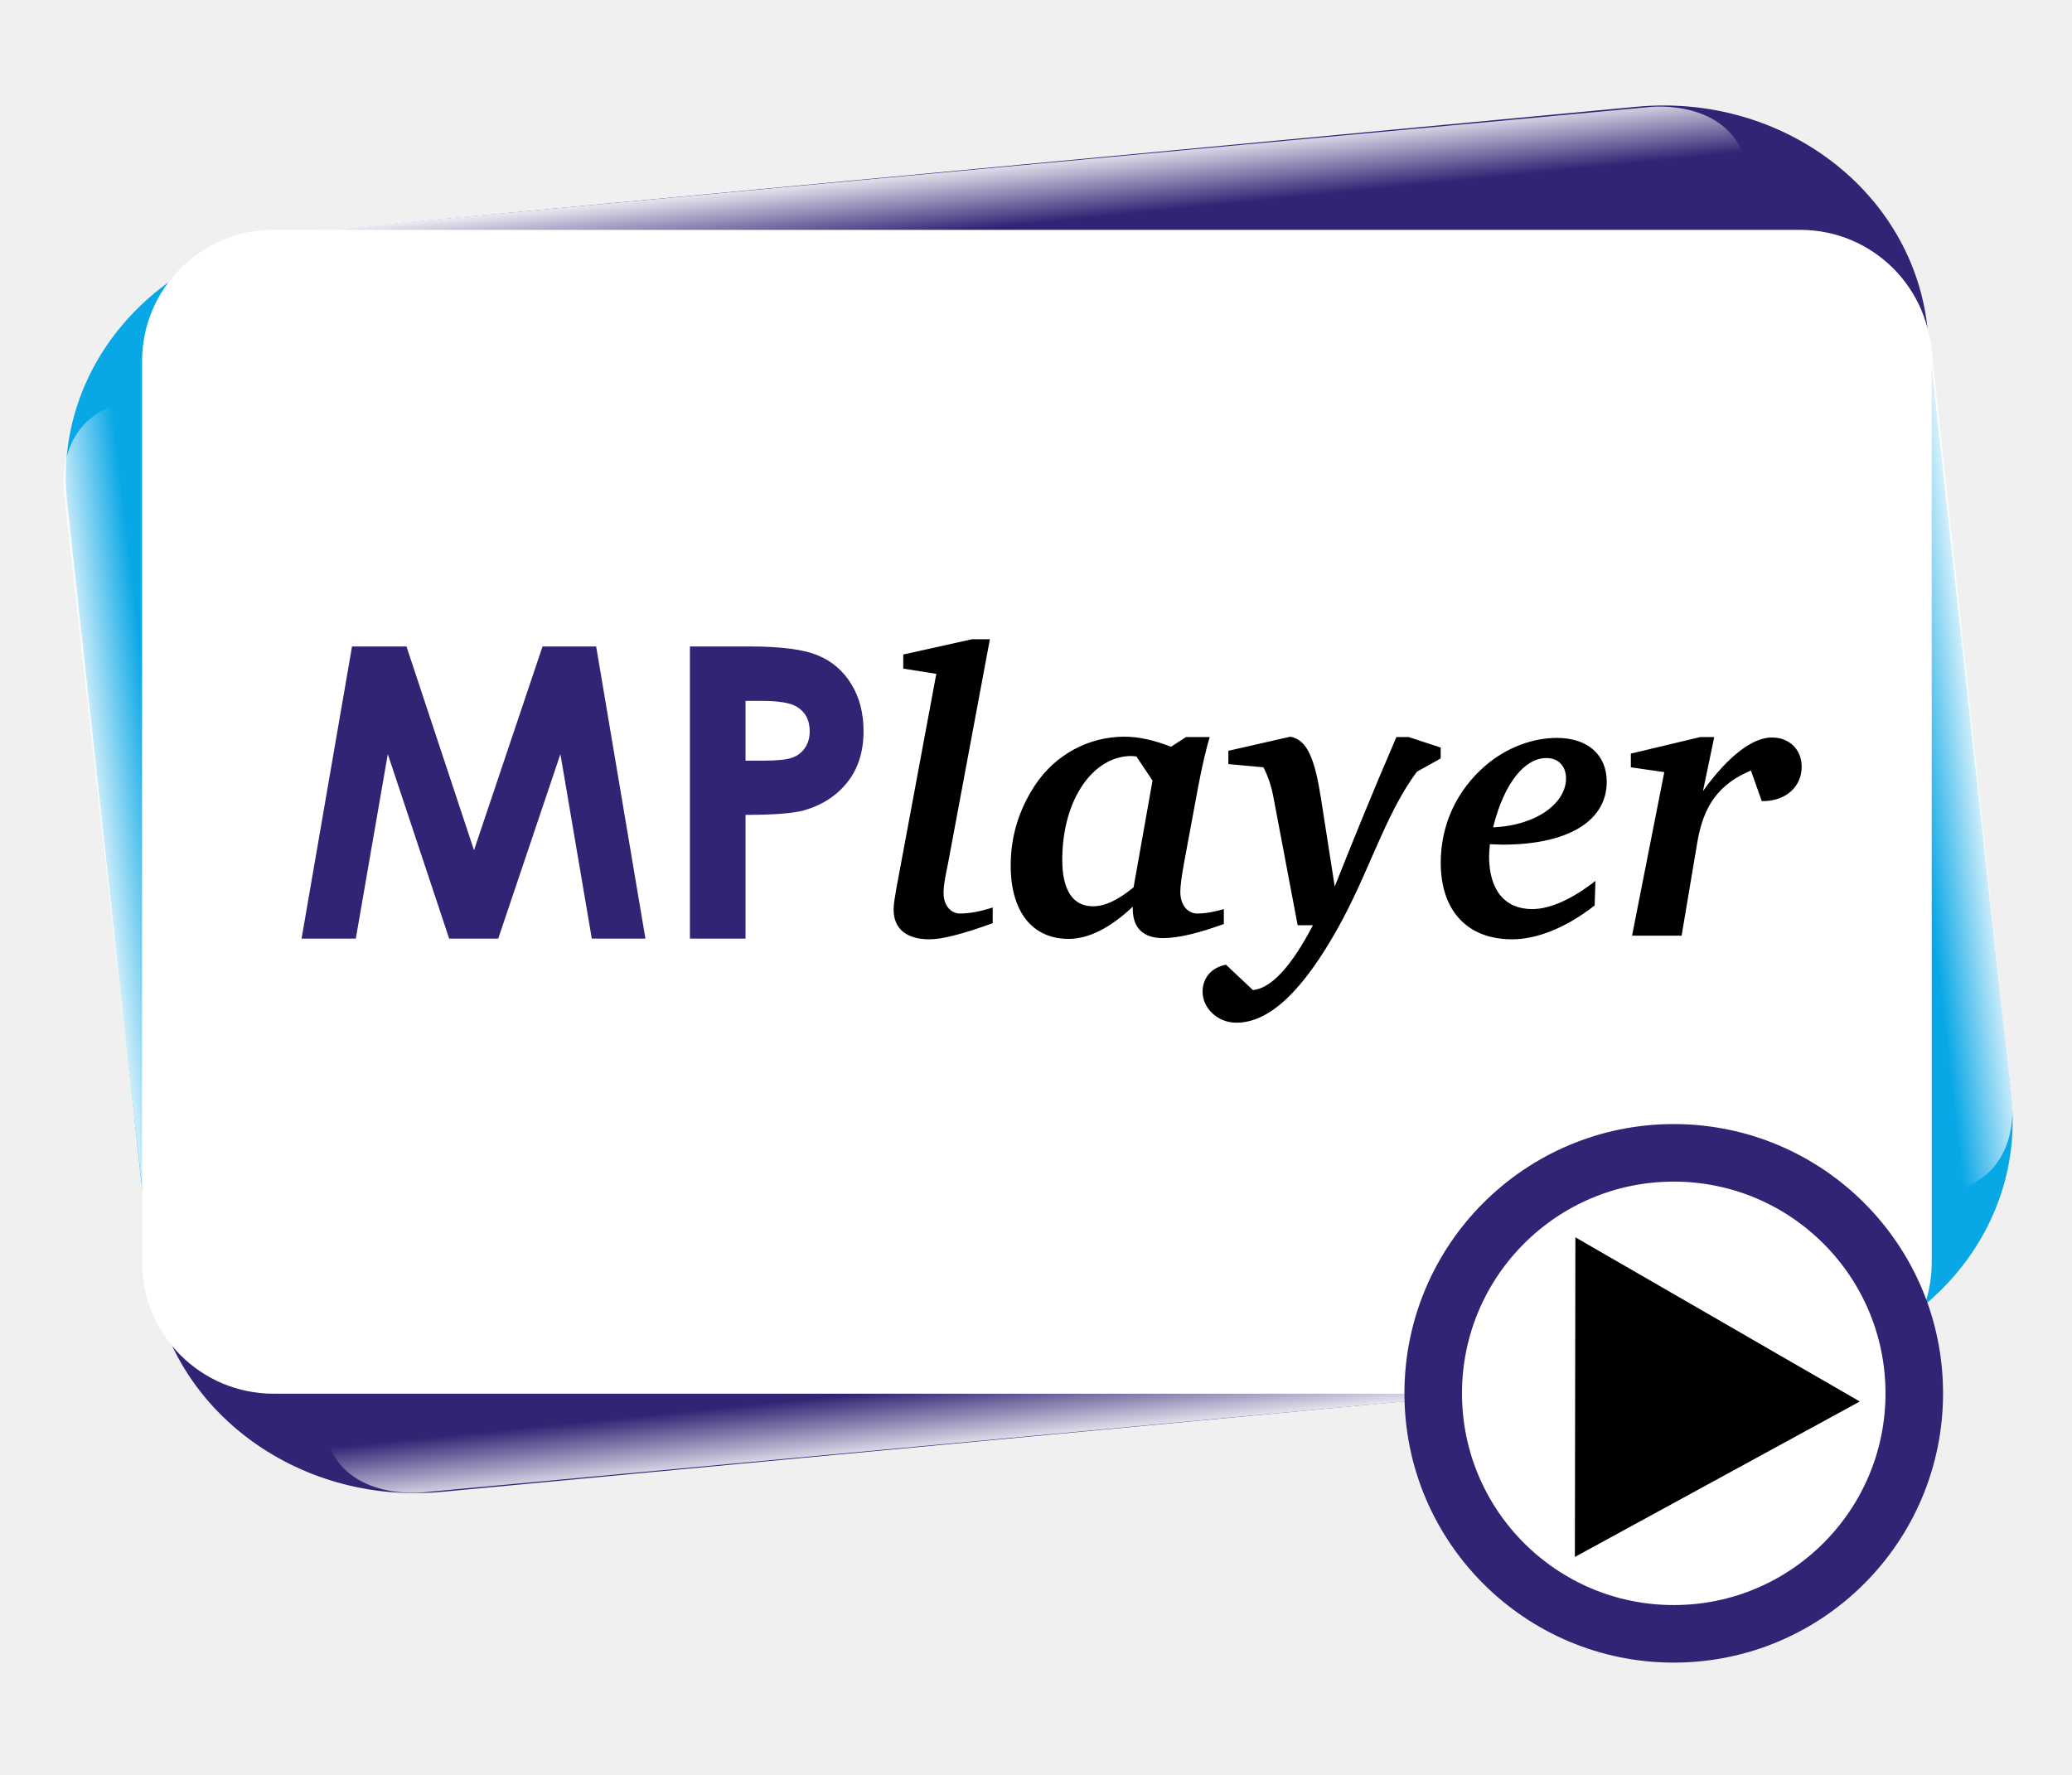
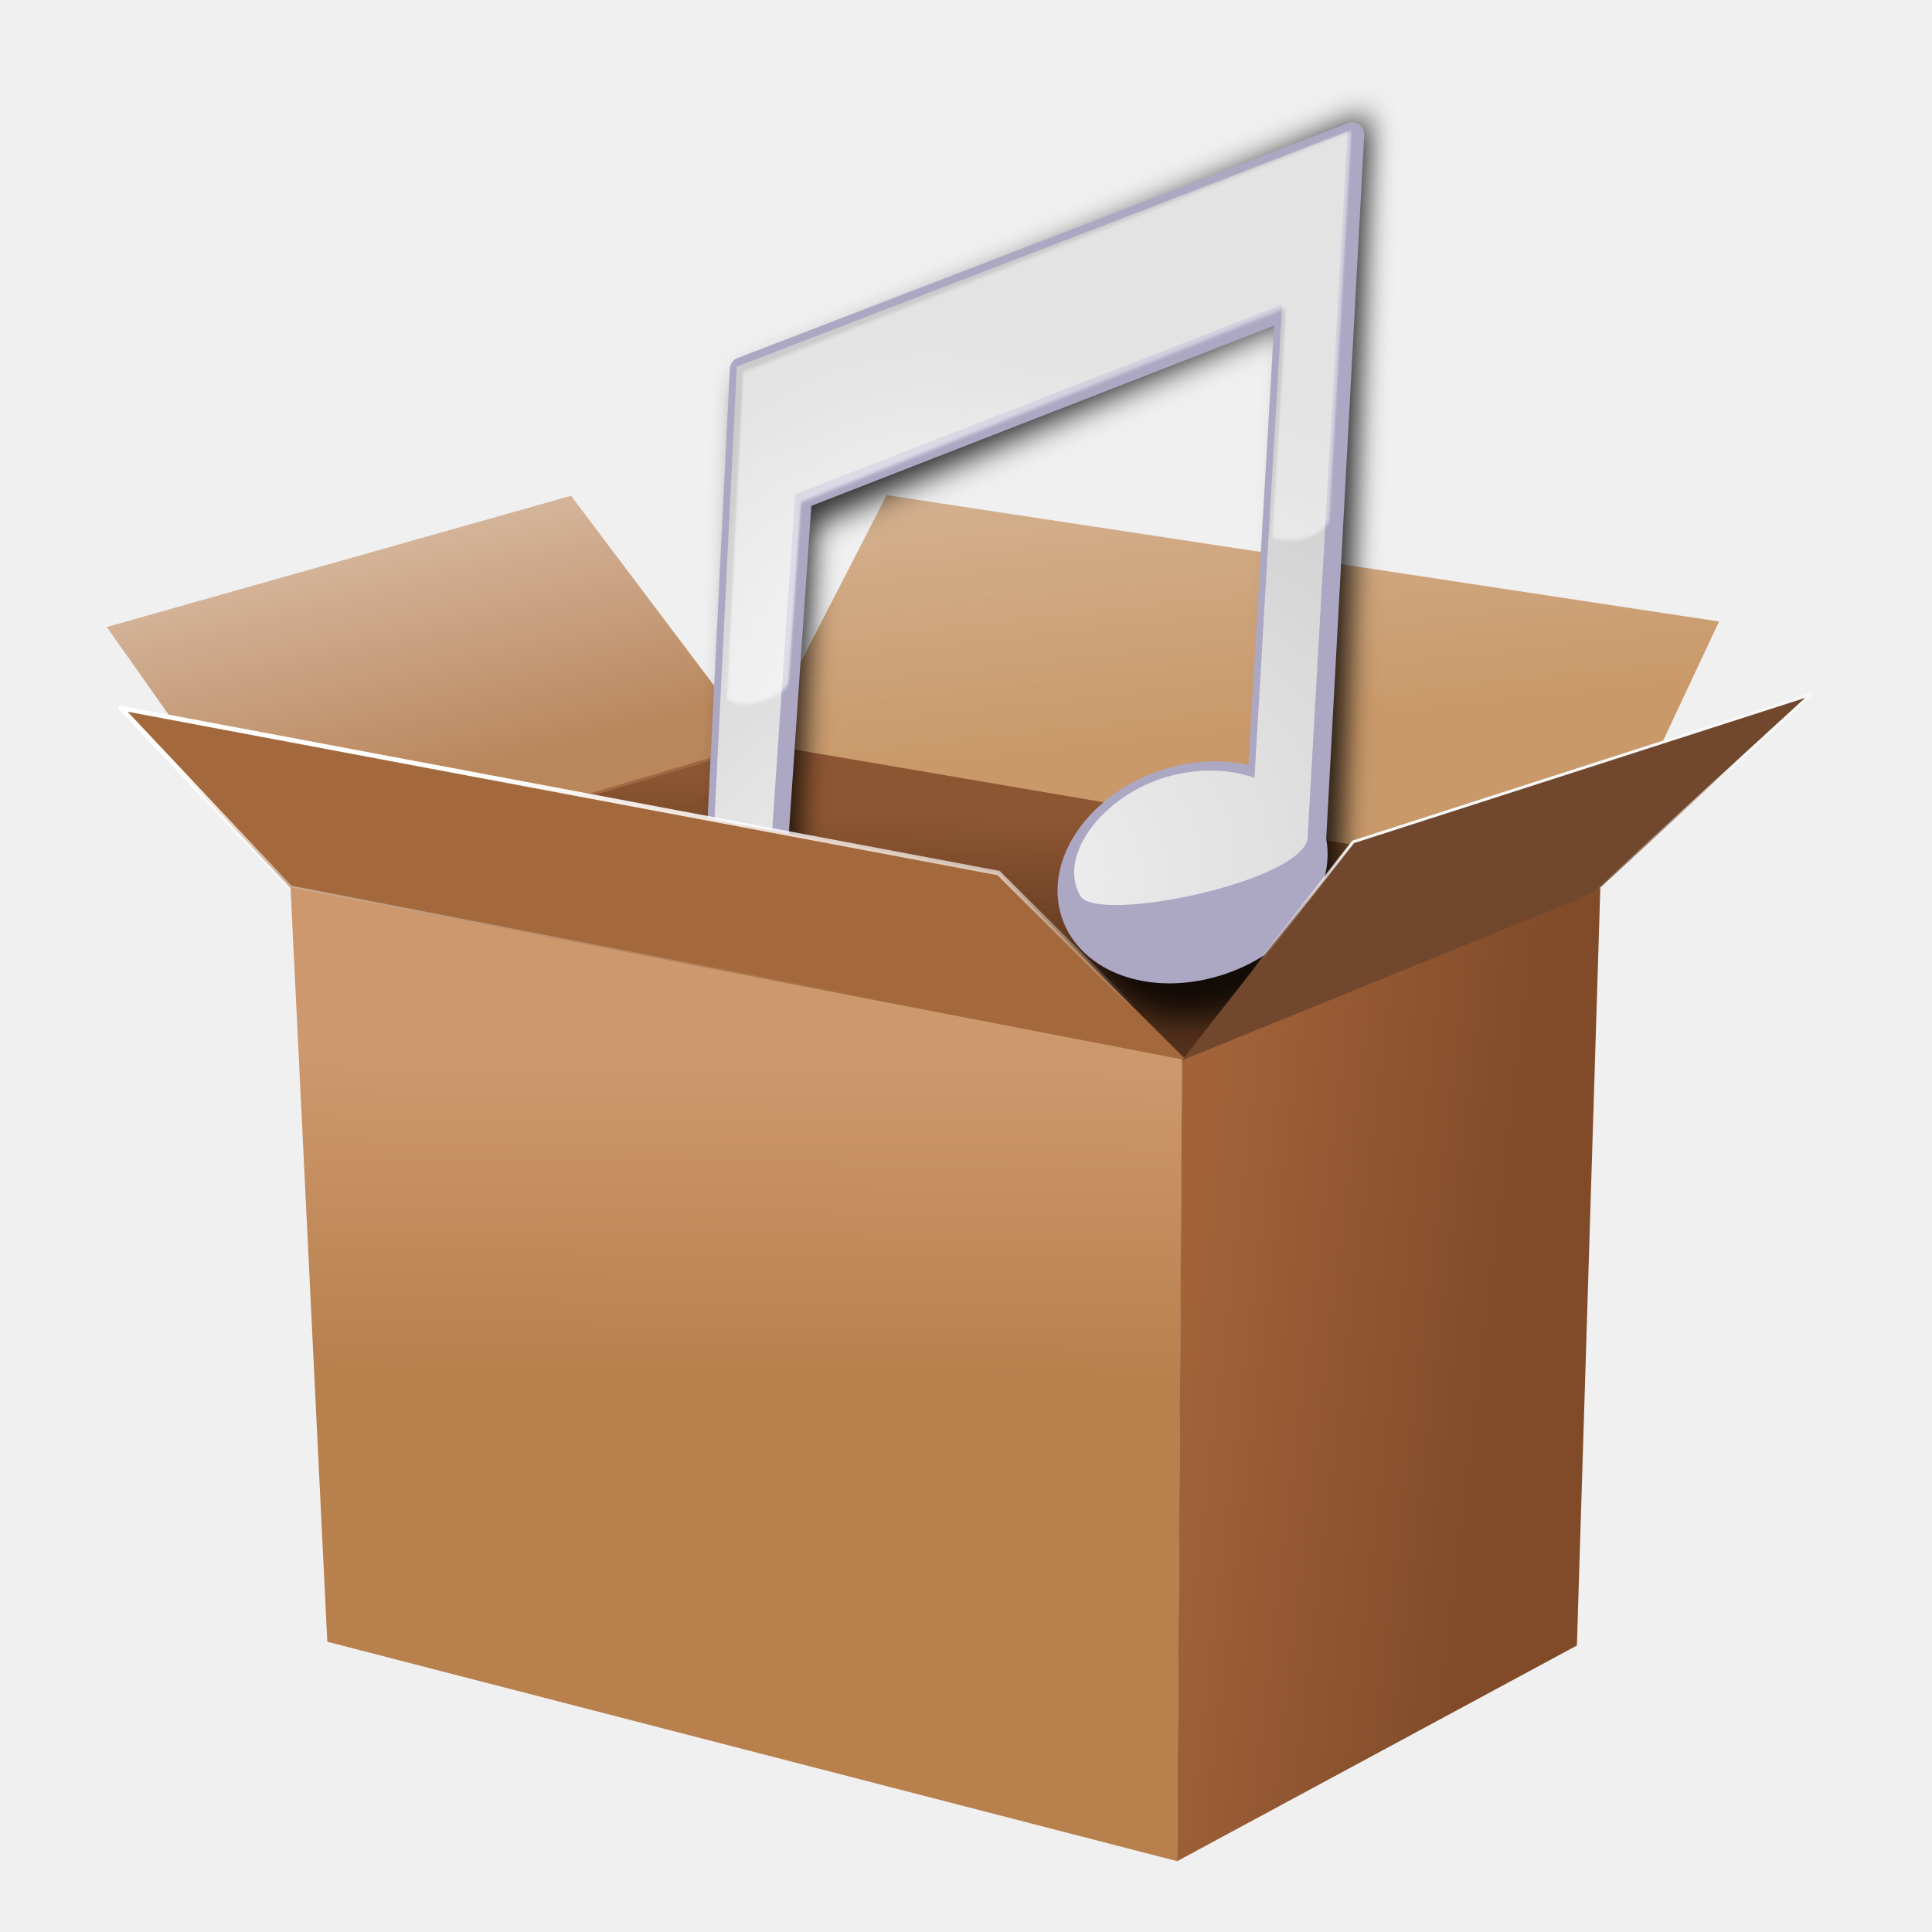
- <svg xmlns="http://www.w3.org/2000/svg" xmlns:xlink="http://www.w3.org/1999/xlink" version="1.0" width="216" height="185" id="svg2">
-   <defs id="defs4">
-     <linearGradient id="linearGradient3655">
-       <stop style="stop-color:white;stop-opacity:1" offset="0" id="stop3657" />
-       <stop style="stop-color:white;stop-opacity:0" offset="1" id="stop3659" />
+ <svg xmlns="http://www.w3.org/2000/svg" xmlns:xlink="http://www.w3.org/1999/xlink" width="256" height="256" id="svg2" version="1.1">
+   <defs id="defs6">
+     <filter id="filter3509" color-interpolation-filters="sRGB">
+       <feGaussianBlur id="feGaussianBlur3511" stdDeviation="3.19" />
+     </filter>
+     <linearGradient id="linearGradient3427">
+       <stop stop-color="#999999" id="stop3429" offset="0" />
+       <stop stop-color="#e6e6e6" stop-opacity="0" id="stop3431" offset="1" />
    </linearGradient>
-     <linearGradient x1="108.118" y1="16.246" x2="108.974" y2="24.145" id="linearGradient1969" xlink:href="#linearGradient3655" gradientUnits="userSpaceOnUse" gradientTransform="matrix(0,-1,1,0,-4.523091,226.3445)" />
-     <linearGradient x1="108.118" y1="16.246" x2="108.974" y2="24.145" id="linearGradient1971" xlink:href="#linearGradient3655" gradientUnits="userSpaceOnUse" gradientTransform="matrix(0,1,-1,0,220.9148,-49.35703)" />
-     <linearGradient x1="108.118" y1="16.246" x2="108.974" y2="24.145" id="linearGradient1973" xlink:href="#linearGradient3655" gradientUnits="userSpaceOnUse" />
-     <linearGradient x1="108.118" y1="16.246" x2="108.974" y2="24.145" id="linearGradient1975" xlink:href="#linearGradient3655" gradientUnits="userSpaceOnUse" gradientTransform="matrix(-1,0,0,-1,216.0238,177.6105)" />
+     <linearGradient id="linearGradient3271">
+       <stop stop-color="#999999" stop-opacity="0" offset="0" id="stop3273" />
+       <stop stop-color="#e6e6e6" offset="1" id="stop3275" />
+     </linearGradient>
+     <linearGradient id="linearGradient3224">
+       <stop stop-color="#53301a" offset="0" id="stop3226" />
+       <stop stop-color="#8d5632" id="stop3228" offset="1" />
+     </linearGradient>
+     <linearGradient id="linearGradient2801">
+       <stop stop-color="#f8f8f8" id="stop2803" offset="0" />
+       <stop stop-color="#f8f8f8" stop-opacity="0" id="stop2805" offset="1" />
+     </linearGradient>
+     <linearGradient id="linearGradient11043">
+       <stop stop-color="white" id="stop11045" offset="0" />
+       <stop stop-color="white" stop-opacity="0" id="stop11047" offset="1" />
+     </linearGradient>
+     <linearGradient id="linearGradient11117">
+       <stop stop-color="#814b29" id="stop11119" offset="0" />
+       <stop stop-color="#a2633a" offset="1" id="stop2872" />
+     </linearGradient>
+     <linearGradient id="linearGradient10224">
+       <stop stop-color="#b8804d" id="stop10226" offset="0" />
+       <stop stop-color="#cd986e" offset="1" id="stop3759" />
+     </linearGradient>
+     <linearGradient id="linearGradient8438">
+       <stop stop-color="#ba875d" id="stop8440" offset="0" />
+       <stop stop-color="#f2e8e0" offset="1" id="stop6181" />
+       <stop stop-color="#ba875d" stop-opacity="0" id="stop8442" offset="1" />
+     </linearGradient>
+     <linearGradient id="linearGradient3108">
+       <stop stop-color="#c9996a" offset="0" id="stop7551" />
+       <stop stop-color="#c9996a" stop-opacity="0.498" id="stop16449" offset="1" />
+       <stop stop-color="#c9996a" stop-opacity="0" id="stop3112" offset="1" />
+     </linearGradient>
+     <linearGradient y2="445.477" x2="380.903" y1="410.215" x1="330.502" id="linearGradient3551" xlink:href="#linearGradient3271" gradientTransform="scale(1.324637,0.754924)" gradientUnits="userSpaceOnUse" />
+     <linearGradient y2="462.303" x2="349.153" y1="384.198" x1="321.212" id="linearGradient3553" xlink:href="#linearGradient3427" gradientTransform="scale(1.375255,0.7271379)" gradientUnits="userSpaceOnUse" />
+     <linearGradient y2="17.943" x2="189.217" y1="122.597" x1="238.686" id="linearGradient3555" xlink:href="#linearGradient8438" gradientTransform="scale(1.238825,0.8072162)" gradientUnits="userSpaceOnUse" />
+     <linearGradient y2="5.62" x2="242.208" y1="136.513" x1="280.641" id="linearGradient3557" xlink:href="#linearGradient3108" gradientTransform="scale(1.463001,0.6835264)" gradientUnits="userSpaceOnUse" />
+     <linearGradient y2="140.725" x2="316.416" y1="188.235" x1="314.643" id="linearGradient3559" xlink:href="#linearGradient3224" gradientTransform="scale(1.252836,0.7981889)" gradientUnits="userSpaceOnUse" />
+     <linearGradient y2="161.166" x2="341.317" y1="161.166" x1="262.751" id="linearGradient3561" xlink:href="#linearGradient3224" gradientTransform="scale(1.252836,0.7981889)" gradientUnits="userSpaceOnUse" />
+     <linearGradient y2="98.307" x2="338.996" y1="129.005" x1="337.153" id="linearGradient3563" xlink:href="#linearGradient3224" gradientTransform="scale(0.9468484,1.056135)" gradientUnits="userSpaceOnUse" />
+     <linearGradient y2="121.803" x2="288.974" y1="121.803" x1="347.665" id="linearGradient3565" xlink:href="#linearGradient3224" gradientTransform="scale(0.9468484,1.056135)" gradientUnits="userSpaceOnUse" />
+     <linearGradient y2="228.984" x2="232.252" y1="164.907" x1="238.884" id="linearGradient3567" xlink:href="#linearGradient11043" gradientTransform="scale(1.54688,0.6464624)" gradientUnits="userSpaceOnUse" />
+     <linearGradient y2="136.429" x2="397.784" y1="188.361" x1="397.302" id="linearGradient3569" xlink:href="#linearGradient10224" gradientTransform="scale(0.8550743,1.169489)" gradientUnits="userSpaceOnUse" />
+     <linearGradient y2="95.514" x2="678.551" y1="117.212" x1="757.402" id="linearGradient3571" xlink:href="#linearGradient11117" gradientTransform="scale(0.5891172,1.697455)" gradientUnits="userSpaceOnUse" />
+     <linearGradient y2="156.182" x2="371.919" y1="134.965" x1="363.998" id="linearGradient3573" xlink:href="#linearGradient2801" gradientTransform="scale(1.170504,0.8543329)" gradientUnits="userSpaceOnUse" />
+     <filter color-interpolation-filters="sRGB" id="filter4751">
+       <feGaussianBlur id="feGaussianBlur4753" stdDeviation="11.335" />
+     </filter>
+     <linearGradient id="linearGradient4322">
+       <stop id="stop4324" offset="0" style="stop-color:#f2f2f2;stop-opacity:1;" />
+       <stop id="stop4326" offset="1" style="stop-color:#cbcbcb;stop-opacity:1;" />
+     </linearGradient>
+     <linearGradient id="linearGradient6592">
+       <stop id="stop6594" offset="0" style="stop-color:#ffffff;stop-opacity:1;" />
+       <stop id="stop6596" offset="1" style="stop-color:#ffffff;stop-opacity:0.667;" />
+     </linearGradient>
+     <filter color-interpolation-filters="sRGB" id="filter4791">
+       <feGaussianBlur id="feGaussianBlur4793" stdDeviation="1.179" />
+     </filter>
+     <linearGradient xlink:href="#linearGradient3271" id="linearGradient3104" gradientUnits="userSpaceOnUse" gradientTransform="scale(1.324637,0.754924)" x1="330.502" y1="410.215" x2="380.903" y2="445.477" />
+     <linearGradient xlink:href="#linearGradient3427" id="linearGradient3106" gradientUnits="userSpaceOnUse" gradientTransform="scale(1.375255,0.7271379)" x1="321.212" y1="384.198" x2="349.153" y2="462.303" />
+     <linearGradient xlink:href="#linearGradient8438" id="linearGradient3109" gradientUnits="userSpaceOnUse" gradientTransform="scale(1.238825,0.8072162)" x1="238.686" y1="122.597" x2="189.217" y2="17.943" />
+     <linearGradient xlink:href="#linearGradient3108" id="linearGradient3111" gradientUnits="userSpaceOnUse" gradientTransform="scale(1.463001,0.6835264)" x1="280.641" y1="136.513" x2="242.208" y2="5.62" />
+     <linearGradient xlink:href="#linearGradient3224" id="linearGradient3113" gradientUnits="userSpaceOnUse" gradientTransform="scale(1.252836,0.7981889)" x1="314.643" y1="188.235" x2="316.416" y2="140.725" />
+     <linearGradient xlink:href="#linearGradient3224" id="linearGradient3115" gradientUnits="userSpaceOnUse" gradientTransform="scale(1.252836,0.7981889)" x1="262.751" y1="161.166" x2="341.317" y2="161.166" />
+     <linearGradient xlink:href="#linearGradient3224" id="linearGradient3117" gradientUnits="userSpaceOnUse" gradientTransform="scale(0.9468484,1.056135)" x1="337.153" y1="129.005" x2="338.996" y2="98.307" />
+     <linearGradient xlink:href="#linearGradient3224" id="linearGradient3119" gradientUnits="userSpaceOnUse" gradientTransform="scale(0.9468484,1.056135)" x1="347.665" y1="121.803" x2="288.974" y2="121.803" />
+     <linearGradient xlink:href="#linearGradient11043" id="linearGradient3121" gradientUnits="userSpaceOnUse" gradientTransform="scale(1.54688,0.6464624)" x1="238.884" y1="164.907" x2="232.252" y2="228.984" />
+     <linearGradient xlink:href="#linearGradient10224" id="linearGradient3123" gradientUnits="userSpaceOnUse" gradientTransform="scale(0.8550743,1.169489)" x1="397.302" y1="188.361" x2="397.784" y2="136.429" />
+     <linearGradient xlink:href="#linearGradient11117" id="linearGradient3125" gradientUnits="userSpaceOnUse" gradientTransform="scale(0.5891172,1.697455)" x1="757.402" y1="117.212" x2="678.551" y2="95.514" />
+     <linearGradient xlink:href="#linearGradient2801" id="linearGradient3127" gradientUnits="userSpaceOnUse" gradientTransform="scale(1.170504,0.8543329)" x1="363.998" y1="134.965" x2="371.919" y2="156.182" />
+     <linearGradient xlink:href="#linearGradient3271" id="linearGradient3142" gradientUnits="userSpaceOnUse" gradientTransform="matrix(1.324637,0,0,0.754924,133.1031,36.3961)" x1="330.502" y1="410.215" x2="380.903" y2="445.477" />
+     <linearGradient xlink:href="#linearGradient3427" id="linearGradient3144" gradientUnits="userSpaceOnUse" gradientTransform="matrix(1.375255,0,0,0.7271379,155.5994,-28.17762)" x1="321.212" y1="384.198" x2="349.153" y2="462.303" />
+     <linearGradient xlink:href="#linearGradient8438" id="linearGradient3146" gradientUnits="userSpaceOnUse" gradientTransform="scale(1.238825,0.8072162)" x1="238.686" y1="122.597" x2="189.217" y2="17.943" />
+     <linearGradient xlink:href="#linearGradient3108" id="linearGradient3148" gradientUnits="userSpaceOnUse" gradientTransform="scale(1.463001,0.6835264)" x1="280.641" y1="136.513" x2="242.208" y2="5.62" />
+     <linearGradient xlink:href="#linearGradient3224" id="linearGradient3150" gradientUnits="userSpaceOnUse" gradientTransform="scale(1.252836,0.7981889)" x1="314.643" y1="188.235" x2="316.416" y2="140.725" />
+     <linearGradient xlink:href="#linearGradient3224" id="linearGradient3152" gradientUnits="userSpaceOnUse" gradientTransform="scale(1.252836,0.7981889)" x1="262.751" y1="161.166" x2="341.317" y2="161.166" />
+     <linearGradient xlink:href="#linearGradient3224" id="linearGradient3154" gradientUnits="userSpaceOnUse" gradientTransform="scale(0.9468484,1.056135)" x1="337.153" y1="129.005" x2="338.996" y2="98.307" />
+     <linearGradient xlink:href="#linearGradient3224" id="linearGradient3156" gradientUnits="userSpaceOnUse" gradientTransform="scale(0.9468484,1.056135)" x1="347.665" y1="121.803" x2="288.974" y2="121.803" />
+     <linearGradient xlink:href="#linearGradient11043" id="linearGradient3158" gradientUnits="userSpaceOnUse" gradientTransform="scale(1.54688,0.6464624)" x1="238.884" y1="164.907" x2="232.252" y2="228.984" />
+     <linearGradient xlink:href="#linearGradient10224" id="linearGradient3160" gradientUnits="userSpaceOnUse" gradientTransform="scale(0.8550743,1.169489)" x1="397.302" y1="188.361" x2="397.784" y2="136.429" />
+     <linearGradient xlink:href="#linearGradient11117" id="linearGradient3162" gradientUnits="userSpaceOnUse" gradientTransform="scale(0.5891172,1.697455)" x1="757.402" y1="117.212" x2="678.551" y2="95.514" />
+     <linearGradient xlink:href="#linearGradient2801" id="linearGradient3164" gradientUnits="userSpaceOnUse" gradientTransform="scale(1.170504,0.8543329)" x1="363.998" y1="134.965" x2="371.919" y2="156.182" />
+     <linearGradient xlink:href="#linearGradient8438" id="linearGradient3207" gradientUnits="userSpaceOnUse" gradientTransform="matrix(4.300901,0,0,2.237412,-619.9496,-194.9219)" x1="238.686" y1="122.597" x2="189.217" y2="17.943" />
+     <linearGradient xlink:href="#linearGradient3108" id="linearGradient3209" gradientUnits="userSpaceOnUse" gradientTransform="matrix(5.079185,0,0,1.894573,-619.9496,-194.9219)" x1="280.641" y1="136.513" x2="242.208" y2="5.62" />
+     <linearGradient xlink:href="#linearGradient3224" id="linearGradient3211" gradientUnits="userSpaceOnUse" gradientTransform="matrix(4.349543,0,0,2.21239,-619.9496,-194.9219)" x1="314.643" y1="188.235" x2="316.416" y2="140.725" />
+     <linearGradient xlink:href="#linearGradient3224" id="linearGradient3213" gradientUnits="userSpaceOnUse" gradientTransform="matrix(4.349543,0,0,2.21239,-619.9496,-194.9219)" x1="262.751" y1="161.166" x2="341.317" y2="161.166" />
+     <linearGradient xlink:href="#linearGradient3224" id="linearGradient3215" gradientUnits="userSpaceOnUse" gradientTransform="matrix(3.287227,0,0,2.927357,-619.9496,-194.9219)" x1="337.153" y1="129.005" x2="338.996" y2="98.307" />
+     <linearGradient xlink:href="#linearGradient3224" id="linearGradient3217" gradientUnits="userSpaceOnUse" gradientTransform="matrix(3.287227,0,0,2.927357,-619.9496,-194.9219)" x1="347.665" y1="121.803" x2="288.974" y2="121.803" />
+     <radialGradient xlink:href="#linearGradient4322" id="radialGradient3219" gradientUnits="userSpaceOnUse" gradientTransform="matrix(0.1878928,-0.06946709,0.03961064,0.1580388,-116.4305,86.66946)" cx="962.02" cy="478.194" fx="962.02" fy="478.194" r="306.396" />
+     <radialGradient xlink:href="#linearGradient6592" id="radialGradient3221" gradientUnits="userSpaceOnUse" gradientTransform="matrix(0.9398039,-0.3329117,0.3170602,0.8495364,-96.73051,329.9513)" cx="627.687" cy="451.665" fx="627.687" fy="451.665" r="239.691" />
+     <linearGradient xlink:href="#linearGradient11043" id="linearGradient3223" gradientUnits="userSpaceOnUse" gradientTransform="matrix(5.370393,0,0,1.79184,-619.9496,-194.9219)" x1="238.884" y1="164.907" x2="232.252" y2="228.984" />
+     <linearGradient xlink:href="#linearGradient10224" id="linearGradient3225" gradientUnits="userSpaceOnUse" gradientTransform="matrix(2.96861,0,0,3.241546,-619.9496,-194.9219)" x1="397.302" y1="188.361" x2="397.784" y2="136.429" />
+     <linearGradient xlink:href="#linearGradient11117" id="linearGradient3227" gradientUnits="userSpaceOnUse" gradientTransform="matrix(2.045272,0,0,4.704943,-619.9496,-194.9219)" x1="757.402" y1="117.212" x2="678.551" y2="95.514" />
+     <linearGradient xlink:href="#linearGradient2801" id="linearGradient3229" gradientUnits="userSpaceOnUse" gradientTransform="matrix(4.063706,0,0,2.368008,-619.9496,-194.9219)" x1="363.998" y1="134.965" x2="371.919" y2="156.182" />
+     <linearGradient xlink:href="#linearGradient2801" id="linearGradient3090" gradientUnits="userSpaceOnUse" gradientTransform="matrix(0.9959153,0,0,0.5803411,-179.8109,32.46364)" x1="363.998" y1="134.965" x2="371.919" y2="156.182" />
+     <linearGradient xlink:href="#linearGradient11117" id="linearGradient3093" gradientUnits="userSpaceOnUse" gradientTransform="matrix(0.5012463,0,0,1.153067,-179.8109,32.46364)" x1="757.402" y1="117.212" x2="678.551" y2="95.514" />
+     <linearGradient xlink:href="#linearGradient10224" id="linearGradient3096" gradientUnits="userSpaceOnUse" gradientTransform="matrix(0.7275341,0,0,0.7944241,-179.8109,32.46364)" x1="397.302" y1="188.361" x2="397.784" y2="136.429" />
+     <linearGradient xlink:href="#linearGradient11043" id="linearGradient3099" gradientUnits="userSpaceOnUse" gradientTransform="matrix(1.316153,0,0,0.4391365,-179.8109,32.46364)" x1="238.884" y1="164.907" x2="232.252" y2="228.984" />
+     <linearGradient xlink:href="#linearGradient3224" id="linearGradient3112" gradientUnits="userSpaceOnUse" gradientTransform="matrix(0.8056194,0,0,0.7174238,-179.8109,32.46364)" x1="337.153" y1="129.005" x2="338.996" y2="98.307" />
+     <linearGradient xlink:href="#linearGradient3224" id="linearGradient3114" gradientUnits="userSpaceOnUse" gradientTransform="matrix(0.8056194,0,0,0.7174238,-179.8109,32.46364)" x1="347.665" y1="121.803" x2="288.974" y2="121.803" />
+     <linearGradient xlink:href="#linearGradient3224" id="linearGradient3118" gradientUnits="userSpaceOnUse" gradientTransform="matrix(1.065967,0,0,0.542203,-179.8109,32.46364)" x1="314.643" y1="188.235" x2="316.416" y2="140.725" />
+     <linearGradient xlink:href="#linearGradient3224" id="linearGradient3120" gradientUnits="userSpaceOnUse" gradientTransform="matrix(1.065967,0,0,0.542203,-179.8109,32.46364)" x1="262.751" y1="161.166" x2="341.317" y2="161.166" />
+     <linearGradient xlink:href="#linearGradient3108" id="linearGradient3124" gradientUnits="userSpaceOnUse" gradientTransform="matrix(1.244784,0,0,0.4643138,-179.8109,32.46364)" x1="280.641" y1="136.513" x2="242.208" y2="5.62" />
+     <linearGradient xlink:href="#linearGradient8438" id="linearGradient3128" gradientUnits="userSpaceOnUse" gradientTransform="matrix(1.054046,0,0,0.5483352,-179.8109,32.46364)" x1="238.686" y1="122.597" x2="189.217" y2="17.943" />
  </defs>
-   <g id="layer1">
-     <g id="g2020">
-       <g transform="matrix(1,0,0,0.930282,0,0.766728)" id="g3763">
-         <g id="g3758">
-           <path d="M 31.741,25.18 C 39.569,55.112 36.101,92.565 200.926,35.885 L 209.669,122.029 C 211.217,137.279 200.185,150.797 184.935,152.339 C 145.308,70.964 55.032,82.253 15.75,141.633 L 7.007,55.489 C 5.459,40.239 16.491,26.721 31.741,25.18 z " style="color:black;fill:#08a7e6;fill-opacity:1;fill-rule:nonzero;stroke:none;stroke-width:24;stroke-linecap:round;stroke-linejoin:round;marker:none;marker-start:none;marker-mid:none;marker-end:none;stroke-miterlimit:0;stroke-dashoffset:0;stroke-opacity:1;visibility:visible;display:inline;overflow:visible" id="rect1872" />
-           <path d="M 14.889,132.891 L 6.644,54.33 C 6.644,54.33 5.604,45.756 13.4,44.197 C 21.195,42.638 30.809,40.039 30.809,40.039 L 14.889,132.891 z " style="fill:url(#linearGradient1969);fill-opacity:1;fill-rule:evenodd;stroke:none;stroke-width:1px;stroke-linecap:butt;stroke-linejoin:miter;stroke-opacity:1" id="path3663" />
-           <path d="M 201.239,36.971 L 209.748,122.657 C 209.748,122.657 210.787,131.232 202.992,132.791 C 195.197,134.35 185.583,136.948 185.583,136.948 L 201.239,36.971 z " style="fill:url(#linearGradient1971);fill-opacity:1;fill-rule:evenodd;stroke:none;stroke-width:1px;stroke-linecap:butt;stroke-linejoin:miter;stroke-opacity:1" id="path3667" />
-         </g>
-         <g id="g3753">
-           <path d="M 31.741,25.18 L 170.605,11.141 C 185.855,9.6 199.378,20.635 200.926,35.885 C 116.747,58.151 111.054,118.392 184.935,152.339 L 46.071,166.377 C 30.821,167.919 17.297,156.883 15.75,141.633 C 112.474,108.863 101.215,63.569 31.741,25.18 z " style="color:black;fill:#322374;fill-opacity:1;fill-rule:nonzero;stroke:none;stroke-width:24;stroke-linecap:round;stroke-linejoin:round;marker:none;marker-start:none;marker-mid:none;marker-end:none;stroke-miterlimit:0;stroke-dashoffset:0;stroke-opacity:1;visibility:visible;display:inline;overflow:visible" id="rect3645" />
-           <path d="M 33.542,24.954 L 172.014,11.167 C 172.014,11.167 180.589,10.128 182.148,17.923 C 183.707,25.718 186.305,35.332 186.305,35.332 L 33.542,24.954 z " style="fill:url(#linearGradient1973);fill-opacity:1;fill-rule:evenodd;stroke:none;stroke-width:1px;stroke-linecap:butt;stroke-linejoin:miter;stroke-opacity:1" id="path2768" />
-           <path d="M 182.482,152.656 L 44.01,166.444 C 44.01,166.444 35.435,167.483 33.876,159.688 C 32.317,151.892 29.718,142.278 29.718,142.278 L 182.482,152.656 z " style="fill:url(#linearGradient1975);fill-opacity:1;fill-rule:evenodd;stroke:none;stroke-width:1px;stroke-linecap:butt;stroke-linejoin:miter;stroke-opacity:1" id="path3671" />
+   <g id="g3130">
+     <path stroke-miterlimit="4" d="M 22.512,94.939 14.146,83.082 75.662,65.691 100.76,99.005 100.268,110.749 22.512,94.939 z" id="path2210" style="fill:url(#linearGradient3128);fill-rule:evenodd;stroke-width:0.203;stroke-miterlimit:4" />
+     <path stroke-miterlimit="4" d="m 100.331,98.97 83.332,14.18 35.784,-13.03 8.333,-17.764 -110.293,-16.746 -17.157,33.359 z" id="path2212" style="fill:url(#linearGradient3124);fill-rule:evenodd;stroke-width:0;stroke-miterlimit:4" />
+     <path stroke-miterlimit="4" d="m 100.762,98.549 -0.487,12.281 31.649,6.14 24.345,24.178 27.754,-28.399 -83.262,-14.2 z" id="path2214" style="fill:url(#linearGradient3118);fill-rule:evenodd;stroke:url(#linearGradient3120);stroke-width:0;stroke-miterlimit:4" />
+     <path stroke-miterlimit="4" id="path3232" d="m 100.638,98.719 -0.416,12.281 -17.815,5.971 -13.745,24.178 -15.669,-28.399 47.645,-14.03 z" style="fill:url(#linearGradient3112);fill-rule:evenodd;stroke:url(#linearGradient3114);stroke-width:0;stroke-miterlimit:4" />
+     <path stroke-miterlimit="4" d="M 100.668,98.66 39.075,116.926" id="path14603" style="fill:#c87137;fill-rule:evenodd;stroke:#a16644;stroke-width:0.38;stroke-linejoin:round;stroke-miterlimit:4" />
+     <g transform="matrix(1.578976,0.09717721,-0.08260933,1.342271,2.954227,-17.23162)" id="g3177">
+       <path transform="matrix(0.1005764,-0.00359599,0.00268654,0.1270743,42.75439,-1.826185)" style="opacity:0.816;fill:#000000;fill-opacity:1;fill-rule:evenodd;stroke:#000000;stroke-width:10;stroke-linecap:round;stroke-linejoin:round;stroke-miterlimit:4;stroke-opacity:1;stroke-dasharray:none;filter:url(#filter4751)" id="path6544" d="m 697.186,739.395 1.771,-573.108 -504.853,218.626 1.886,438.407 c -20.942,-6.583 -46.582,-6.66 -72.683,1.309 -56.129,17.131 -93.317,64.983 -83.116,106.868 10.202,41.885 63.944,61.942 120.034,44.811 55.706,-17.016 92.74,-64.252 83.347,-105.906 0.962,-105.097 5.582,-383.625 5.582,-383.625 l 402.373,-176.163 -1.925,388.052 c -20.558,-6.006 -45.388,-5.852 -70.681,1.886 -56.129,17.131 -93.317,64.983 -83.115,106.868 10.202,41.885 63.944,61.942 120.034,44.811 56.129,-17.131 93.317,-64.983 83.115,-106.868 -0.5,-2.04 -1.078,-4.042 -1.771,-5.967 l 0,0 z" clip-rule="evenodd" />
+       <g id="g3167">
+         <path d="m 112.527,16.756 c -0.127,0.006 -0.252,0.042 -0.368,0.105 L 62.308,43.675 c -0.363,0.195 -0.595,0.634 -0.59,1.116 l 0.527,51.233 c -2,-0.431 -4.236,-0.265 -6.49,0.595 -2.962,1.13 -5.425,3.237 -7.037,5.799 -1.613,2.562 -2.387,5.646 -1.775,8.59 0.612,2.944 2.503,5.094 4.901,6.154 2.398,1.06 5.328,1.104 8.287,-0.026 2.939,-1.123 5.387,-3.203 7.001,-5.739 1.577,-2.478 2.359,-5.45 1.867,-8.316 0.01,-12.409 0.229,-43.966 0.238,-45.32 l 37.759,-20.528 0.114,43.365 c -1.952,-0.383 -4.119,-0.198 -6.304,0.639 -2.962,1.13 -5.425,3.233 -7.037,5.795 -1.613,2.562 -2.387,5.646 -1.775,8.59 0.612,2.944 2.5,5.094 4.898,6.154 2.398,1.06 5.331,1.104 8.291,-0.026 2.962,-1.13 5.425,-3.233 7.037,-5.795 1.613,-2.562 2.387,-5.646 1.775,-8.59 -1e-5,-0.001 -2e-5,-0.003 -3e-5,-0.004 l -0.443,-69.406 c -10e-4,-0.325 -0.111,-0.636 -0.304,-0.861 -0.193,-0.225 -0.453,-0.347 -0.72,-0.336 l 0,0 z" id="path6618" style="fill:#aca8c3;fill-opacity:1;fill-rule:evenodd;stroke:none" />
+         <g id="g3159">
+           <path style="fill:url(#radialGradient3219);fill-opacity:1;fill-rule:evenodd;stroke:none" id="path2514" d="M 112.434,87.097 112.143,17.707 62.292,44.521 62.836,97.285 c -2.081,-0.772 -4.622,-0.755 -7.202,0.23 -5.548,2.118 -8.94,6.967 -6.114,12.327 0.373,3.664 18.764,-2.071 18.219,-5.613 -0.014,-0.445 -0.067,-0.884 -0.15,-1.324 0.01,-12.65 0.24,-46.178 0.24,-46.178 l 39.731,-21.602 0.126,46.707 c -2.042,-0.702 -4.503,-0.659 -7.003,0.297 -5.312,2.027 -9.136,8.351 -6.988,12.297 1.325,2.901 19.395,-2.887 18.738,-7.33 z" clip-rule="evenodd" />
+           <path transform="matrix(0.1037958,0,0,0.129397,12.766,2.460015)" style="opacity:0.7;fill:url(#radialGradient3221);fill-opacity:1;fill-rule:evenodd;stroke:none;filter:url(#filter4791)" id="path2516" d="m 961.871,415.2 -1.54,-298.036 -477.842,211.618 3.104,248.178 c 8.777,11.747 50.378,-2.867 48.94,-16.64 0.521,-74.352 1.044,-135.209 1.044,-135.209 l 380.83,-170.482 0.57,175.826 c 16.826,2.169 33.651,0.711 44.893,-15.254 l 0,0 z" clip-rule="evenodd" />
        </g>
      </g>
-       <g id="g2012">
-         <rect width="186.565" height="121.346" ry="13.699" x="14.811" y="23.967" style="color:black;fill:white;fill-opacity:1;fill-rule:nonzero;stroke:none;stroke-width:24;stroke-linecap:round;stroke-linejoin:round;marker:none;marker-start:none;marker-mid:none;marker-end:none;stroke-miterlimit:0;stroke-dasharray:none;stroke-dashoffset:0;stroke-opacity:1;visibility:visible;display:inline;overflow:visible" id="rect4552" />
-         <g id="g2006">
-           <path d="M 36.698,67.402 L 42.372,67.402 L 49.413,88.648 L 56.557,67.402 L 62.148,67.402 L 67.284,97.863 L 61.693,97.863 L 58.421,78.625 L 51.939,97.863 L 46.824,97.863 L 40.426,78.625 L 37.092,97.863 L 31.438,97.863 L 36.698,67.402 M 71.922,67.402 L 78.072,67.402 C 81.4,67.402 83.795,67.712 85.258,68.333 C 86.735,68.941 87.895,69.935 88.737,71.315 C 89.593,72.682 90.021,74.325 90.021,76.244 C 90.021,78.37 89.462,80.137 88.344,81.545 C 87.239,82.953 85.734,83.933 83.829,84.486 C 82.711,84.803 80.675,84.962 77.72,84.962 L 77.72,97.863 L 71.922,97.863 L 71.922,67.402 M 77.72,79.309 L 79.563,79.309 C 81.013,79.309 82.021,79.205 82.587,78.998 C 83.153,78.791 83.595,78.453 83.912,77.983 C 84.243,77.5 84.409,76.92 84.409,76.244 C 84.409,75.07 83.954,74.214 83.042,73.676 C 82.38,73.276 81.151,73.076 79.356,73.076 L 77.72,73.076 L 77.72,79.309" style="font-size:42.41px;font-style:normal;font-variant:normal;font-weight:bold;font-stretch:normal;text-align:start;line-height:125%;writing-mode:lr-tb;text-anchor:start;fill:#322374;fill-opacity:1;stroke:none;stroke-width:1px;stroke-linecap:butt;stroke-linejoin:miter;stroke-opacity:1;font-family:Century Gothic" id="text7217" />
-           <path d="M 97.607,70.258 L 93.449,92.602 C 93.281,93.568 93.155,94.282 93.155,94.828 C 93.155,96.844 94.499,97.936 96.893,97.936 C 98.279,97.936 100.463,97.348 103.487,96.256 L 103.487,94.618 C 102.185,95.038 101.051,95.248 100.085,95.248 C 99.119,95.248 98.363,94.408 98.363,93.106 C 98.363,92.266 98.573,91.258 98.825,90.04 L 103.193,66.646 L 101.345,66.646 L 94.163,68.242 L 94.163,69.712 L 97.607,70.258 M 123.632,76.852 L 122.078,77.86 C 120.356,77.188 118.76,76.81 117.206,76.81 C 113.468,76.81 109.982,78.7 107.882,81.892 C 106.202,84.454 105.362,87.226 105.362,90.25 C 105.362,95.08 107.63,97.894 111.41,97.894 C 113.468,97.894 115.736,96.76 118.088,94.534 C 118.088,94.618 118.088,94.702 118.088,94.744 C 118.088,96.76 119.18,97.81 121.238,97.81 C 122.834,97.81 124.934,97.306 127.58,96.34 L 127.58,94.786 C 126.572,95.08 125.648,95.248 124.808,95.248 C 123.842,95.248 123.044,94.408 123.044,92.98 C 123.044,92.434 123.17,91.426 123.422,90.04 L 124.682,83.236 C 125.312,79.75 125.858,77.608 126.11,76.852 L 123.632,76.852 M 118.466,78.868 L 120.146,81.388 L 118.172,92.518 C 116.576,93.82 115.232,94.492 113.93,94.492 C 111.872,94.492 110.738,92.854 110.738,89.662 C 110.738,83.278 114.014,78.826 117.92,78.826 C 118.13,78.826 118.298,78.868 118.466,78.868 M 134.521,76.81 L 128.053,78.28 L 128.053,79.666 L 131.707,80.002 C 132.169,80.884 132.547,81.976 132.757,83.152 L 135.277,96.466 L 136.873,96.466 C 134.605,100.792 132.505,103.06 130.615,103.228 L 127.801,100.582 C 126.289,100.876 125.365,101.968 125.365,103.396 C 125.365,105.076 126.877,106.63 128.893,106.63 C 132.337,106.63 135.823,103.312 139.519,96.676 C 142.753,90.88 144.433,84.832 147.709,80.464 L 150.187,79.078 L 150.187,77.944 L 146.869,76.852 L 145.567,76.852 C 142.963,82.9 140.863,88.108 139.141,92.434 L 137.713,83.278 C 137.083,79.246 136.327,77.146 134.521,76.81 M 155.317,88.024 C 155.779,88.024 156.199,88.066 156.619,88.066 C 163.633,88.066 167.497,85.504 167.497,81.514 C 167.497,78.742 165.565,76.936 162.289,76.936 C 159.769,76.936 157.081,77.944 154.939,79.75 C 151.831,82.396 150.193,86.008 150.193,89.956 C 150.193,94.954 152.965,97.936 157.627,97.936 C 160.147,97.936 163.171,96.802 166.237,94.408 L 166.321,91.846 C 163.801,93.82 161.533,94.786 159.727,94.786 C 156.913,94.786 155.233,92.854 155.233,89.284 C 155.233,88.906 155.275,88.486 155.317,88.024 M 155.653,86.26 C 156.829,81.514 159.013,79.036 161.197,79.036 C 162.457,79.036 163.255,79.876 163.255,81.178 C 163.255,83.614 160.357,86.05 155.653,86.26 M 177.235,76.852 L 170.011,78.574 L 170.011,80.002 L 173.497,80.506 L 170.137,97.558 L 175.303,97.558 L 176.941,87.814 C 177.571,84.076 179.125,81.766 182.527,80.338 L 183.661,83.53 C 183.703,83.53 183.745,83.53 183.745,83.53 C 186.223,83.53 187.819,81.976 187.819,79.96 C 187.819,78.112 186.517,76.894 184.711,76.894 C 182.737,76.894 180.217,78.742 177.529,82.48 L 178.705,76.852 L 177.235,76.852" style="font-size:42px;font-style:italic;font-variant:normal;font-weight:bold;font-stretch:normal;text-align:start;line-height:125%;writing-mode:lr-tb;text-anchor:start;fill:black;fill-opacity:1;stroke:none;stroke-width:1px;stroke-linecap:butt;stroke-linejoin:miter;stroke-opacity:1;font-family:Bitstream Charter" id="text7221" />
-         </g>
-       </g>
-       <g transform="translate(0,-10)" id="g3675">
-         <path d="M 149.408,155.246 A 25.075,25.075 0 1 1 149.408,155.305" style="opacity:1;color:black;fill:white;fill-opacity:1;fill-rule:nonzero;stroke:#322374;stroke-width:6;stroke-linecap:round;stroke-linejoin:round;marker:none;marker-start:none;marker-mid:none;marker-end:none;stroke-miterlimit:0;stroke-dasharray:none;stroke-dashoffset:0;stroke-opacity:1;visibility:visible;display:inline;overflow:visible" id="path5443" />
-         <path d="M 164.23,139.008 L 193.877,156.125 L 164.176,172.333 L 164.23,139.008 z " style="fill:black;fill-opacity:1;fill-rule:evenodd;stroke:none;stroke-width:1px;stroke-linecap:butt;stroke-linejoin:miter;stroke-opacity:1" id="path6330" />
-       </g>
    </g>
+     <path stroke-miterlimit="4" d="M 16.024,93.824 132.313,115.681 157.41,140.677 38.476,117.654 16.024,93.824 z" id="path2206" style="fill:#a3693c;fill-rule:evenodd;stroke:url(#linearGradient3099);stroke-width:0.617;stroke-linecap:round;stroke-linejoin:round;stroke-miterlimit:4" />
+     <path stroke-miterlimit="4" d="M 38.494,117.587 156.66,140.379 155.986,246.617 43.369,217.538 38.494,117.587 z" id="path2204" style="fill:url(#linearGradient3096);fill-rule:evenodd;stroke-width:0.106;stroke-miterlimit:4" />
+     <path stroke-miterlimit="4" d="m 156.622,140.371 55.43,-22.75 -3.104,100.415 -52.972,28.582 0.646,-106.246 z" id="path2219" style="fill:url(#linearGradient3093);fill-rule:evenodd;stroke-width:0;stroke-miterlimit:4" />
+     <path stroke-miterlimit="4" d="m 156.615,140.498 54.762,-22.287 28.579,-26.185 -60.661,19.53 -22.68,28.943 z" id="path2217" style="fill:#71472d;fill-rule:evenodd;stroke:url(#linearGradient3090);stroke-width:0.38;stroke-linecap:round;stroke-linejoin:round;stroke-miterlimit:4" />
  </g>
</svg>
